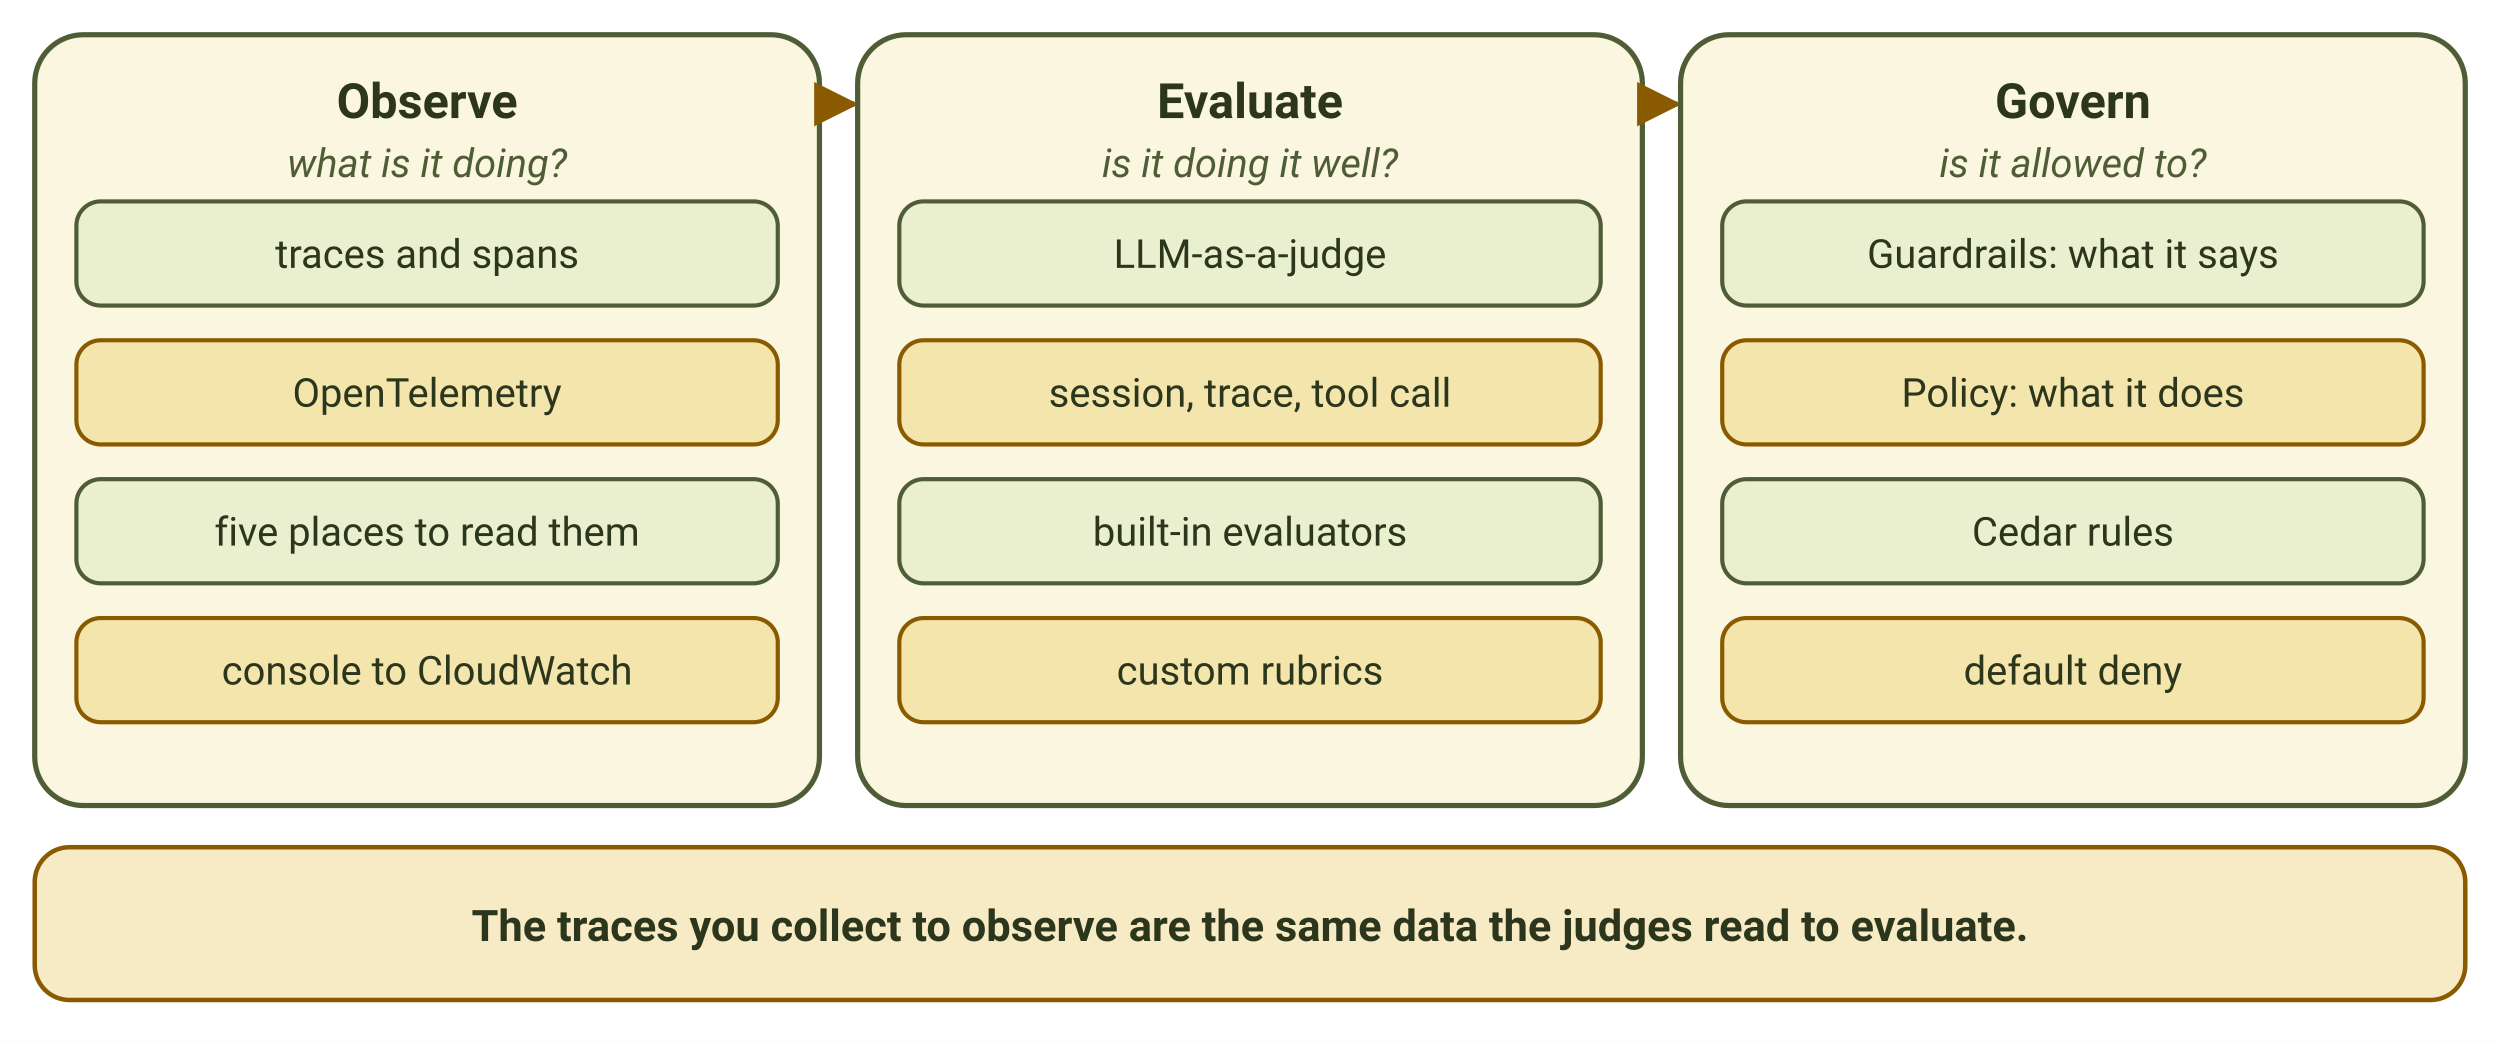
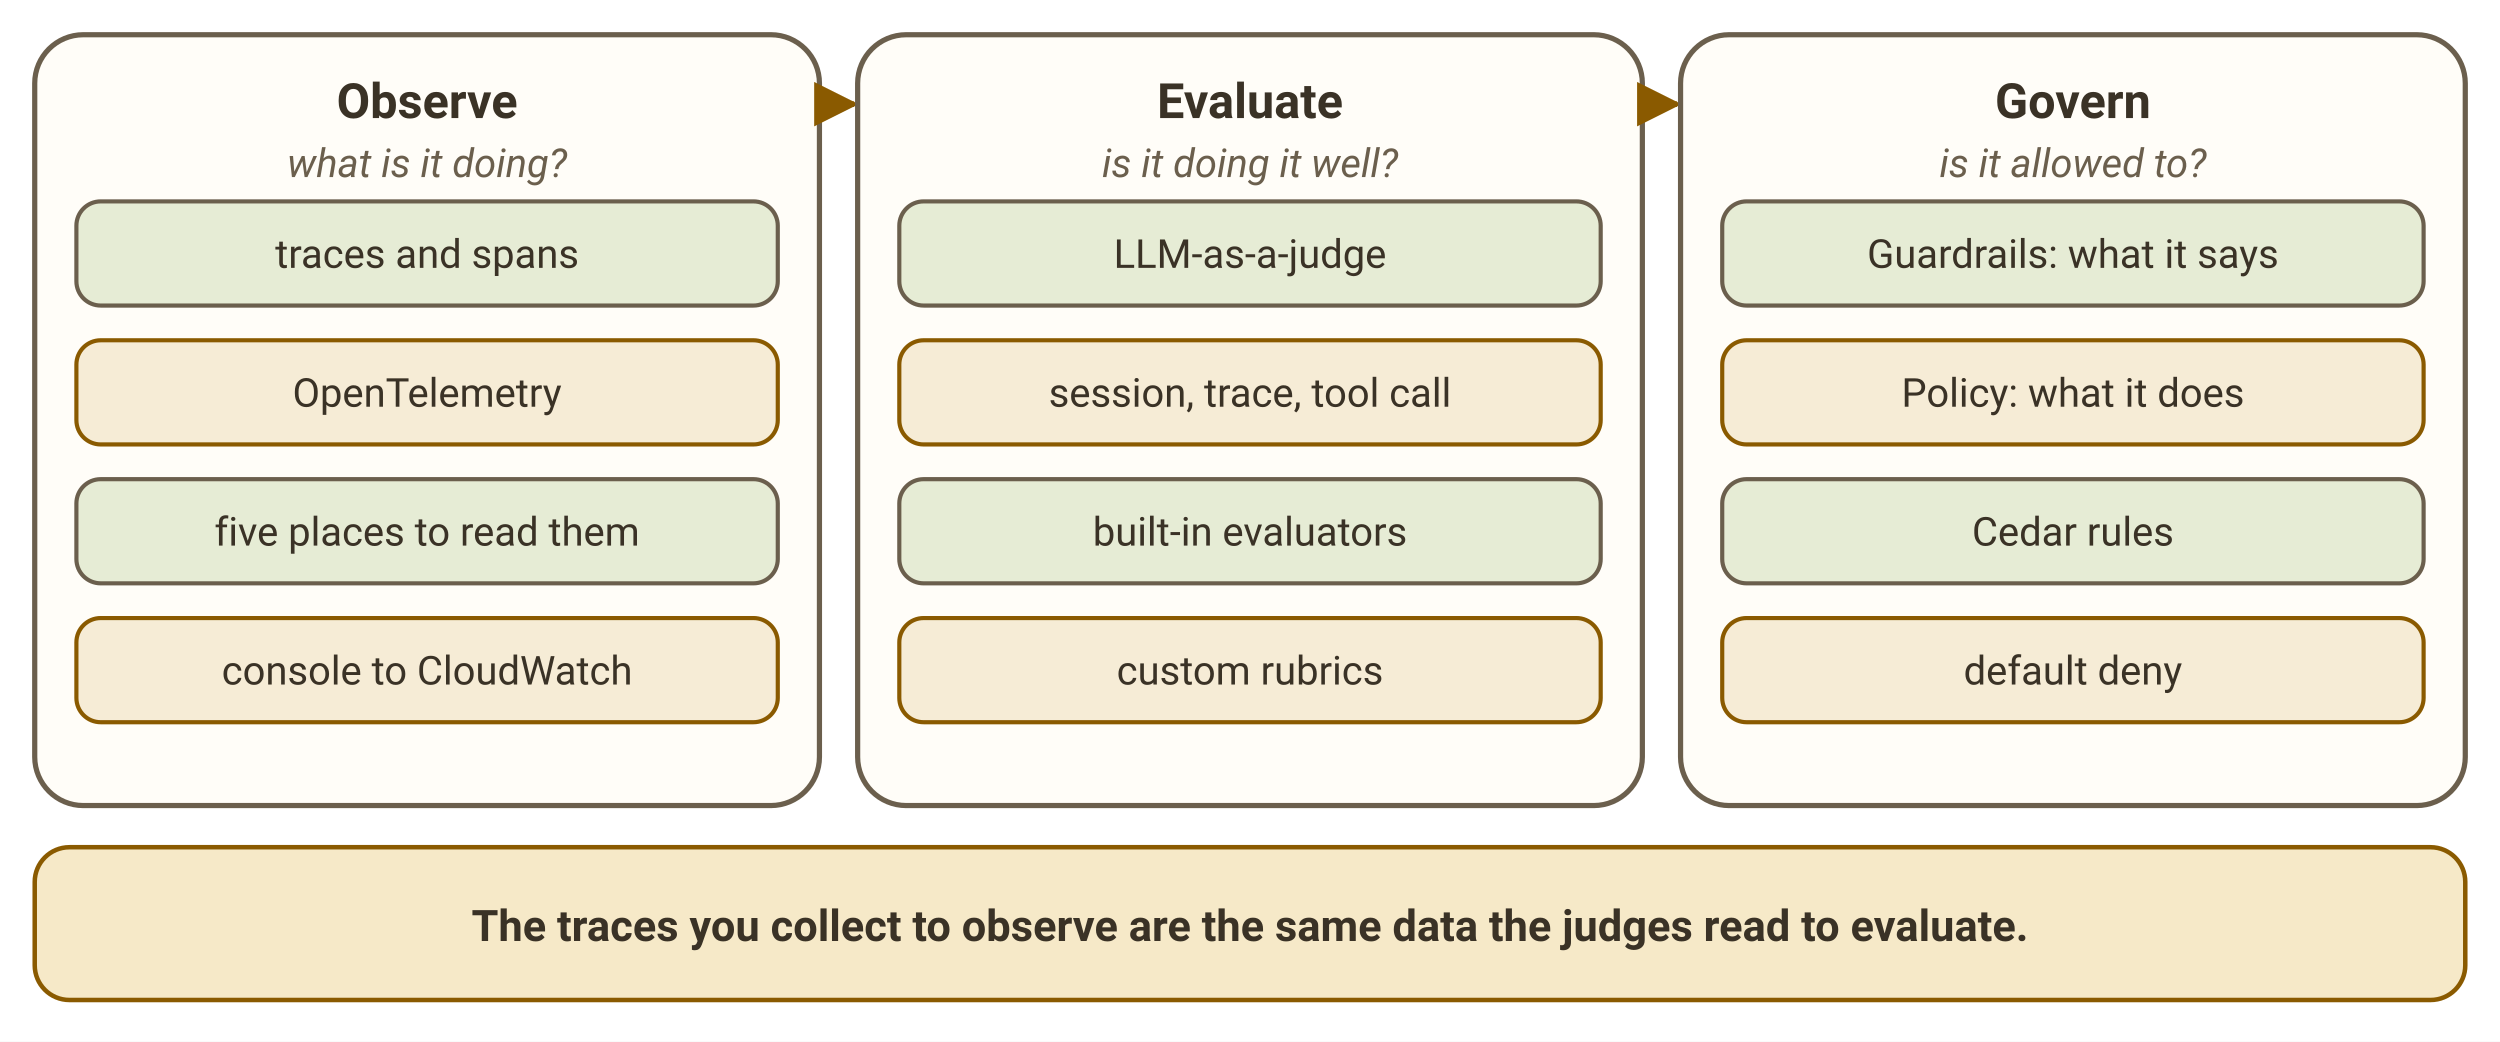
<svg xmlns="http://www.w3.org/2000/svg" viewBox="0 0 720 300" width="720" height="300" font-family="system-ui, -apple-system, 'Segoe UI', Roboto, Helvetica, Arial, sans-serif" role="img">
  <defs>
    <marker id="ah-8a5a00" viewBox="0 0 10 10" refX="9" refY="5" markerWidth="8" markerHeight="8" orient="auto-start-reverse">
      <path d="M0 0 L10 5 L0 10 z" fill="#8a5a00" />
    </marker>
  </defs>
  <rect width="720" height="300" fill="#ffffff" />
-   <rect x="10" y="10" width="226" height="222" rx="14" fill="#fbf6df" stroke="#4f5d36" stroke-width="1.5" />
-   <text x="123" y="34" font-size="14" font-weight="700" fill="#2c361c" text-anchor="middle">Observe</text>
-   <text x="123" y="51" font-size="11.5" font-weight="400" fill="#4f5d36" text-anchor="middle" font-style="italic">what is it doing?</text>
-   <rect x="22" y="58" width="202" height="30" rx="7" fill="#e9efcf" stroke="#4f5d36" stroke-width="1.2" />
-   <text x="123" y="77.14" font-size="11.5" font-weight="400" fill="#2c361c" text-anchor="middle">traces and spans</text>
-   <rect x="22" y="98" width="202" height="30" rx="7" fill="#f3e5ab" stroke="#8a5a00" stroke-width="1.2" />
-   <text x="123" y="117.14" font-size="11.5" font-weight="400" fill="#2c361c" text-anchor="middle">OpenTelemetry</text>
-   <rect x="22" y="138" width="202" height="30" rx="7" fill="#e9efcf" stroke="#4f5d36" stroke-width="1.2" />
-   <text x="123" y="157.14" font-size="11.5" font-weight="400" fill="#2c361c" text-anchor="middle">five places to read them</text>
-   <rect x="22" y="178" width="202" height="30" rx="7" fill="#f3e5ab" stroke="#8a5a00" stroke-width="1.2" />
-   <text x="123" y="197.14" font-size="11.5" font-weight="400" fill="#2c361c" text-anchor="middle">console to CloudWatch</text>
+   <rect x="10" y="10" width="226" height="222" rx="14" fill="#fffdf8" stroke="#6b5f4d" stroke-width="1.5" />
+   <text x="123" y="34" font-size="14" font-weight="700" fill="#3a3226" text-anchor="middle">Observe</text>
+   <text x="123" y="51" font-size="11.5" font-weight="400" fill="#6b5f4d" text-anchor="middle" font-style="italic">what is it doing?</text>
+   <rect x="22" y="58" width="202" height="30" rx="7" fill="#e6ecd5" stroke="#6b5f4d" stroke-width="1.2" />
+   <text x="123" y="77.14" font-size="11.5" font-weight="400" fill="#3a3226" text-anchor="middle">traces and spans</text>
+   <rect x="22" y="98" width="202" height="30" rx="7" fill="#f6ecd6" stroke="#8a5a00" stroke-width="1.2" />
+   <text x="123" y="117.14" font-size="11.5" font-weight="400" fill="#3a3226" text-anchor="middle">OpenTelemetry</text>
+   <rect x="22" y="138" width="202" height="30" rx="7" fill="#e6ecd5" stroke="#6b5f4d" stroke-width="1.2" />
+   <text x="123" y="157.14" font-size="11.5" font-weight="400" fill="#3a3226" text-anchor="middle">five places to read them</text>
+   <rect x="22" y="178" width="202" height="30" rx="7" fill="#f6ecd6" stroke="#8a5a00" stroke-width="1.2" />
+   <text x="123" y="197.14" font-size="11.5" font-weight="400" fill="#3a3226" text-anchor="middle">console to CloudWatch</text>
  <line x1="237" y1="30" x2="246" y2="30" stroke="#8a5a00" stroke-width="1.6" marker-end="url(#ah-8a5a00)" />
-   <rect x="247" y="10" width="226" height="222" rx="14" fill="#fbf6df" stroke="#4f5d36" stroke-width="1.5" />
-   <text x="360" y="34" font-size="14" font-weight="700" fill="#2c361c" text-anchor="middle">Evaluate</text>
-   <text x="360" y="51" font-size="11.5" font-weight="400" fill="#4f5d36" text-anchor="middle" font-style="italic">is it doing it well?</text>
-   <rect x="259" y="58" width="202" height="30" rx="7" fill="#e9efcf" stroke="#4f5d36" stroke-width="1.2" />
-   <text x="360" y="77.14" font-size="11.5" font-weight="400" fill="#2c361c" text-anchor="middle">LLM-as-a-judge</text>
-   <rect x="259" y="98" width="202" height="30" rx="7" fill="#f3e5ab" stroke="#8a5a00" stroke-width="1.2" />
-   <text x="360" y="117.14" font-size="11.5" font-weight="400" fill="#2c361c" text-anchor="middle">session, trace, tool call</text>
-   <rect x="259" y="138" width="202" height="30" rx="7" fill="#e9efcf" stroke="#4f5d36" stroke-width="1.2" />
-   <text x="360" y="157.14" font-size="11.5" font-weight="400" fill="#2c361c" text-anchor="middle">built-in evaluators</text>
-   <rect x="259" y="178" width="202" height="30" rx="7" fill="#f3e5ab" stroke="#8a5a00" stroke-width="1.2" />
-   <text x="360" y="197.14" font-size="11.5" font-weight="400" fill="#2c361c" text-anchor="middle">custom rubrics</text>
+   <rect x="247" y="10" width="226" height="222" rx="14" fill="#fffdf8" stroke="#6b5f4d" stroke-width="1.5" />
+   <text x="360" y="34" font-size="14" font-weight="700" fill="#3a3226" text-anchor="middle">Evaluate</text>
+   <text x="360" y="51" font-size="11.5" font-weight="400" fill="#6b5f4d" text-anchor="middle" font-style="italic">is it doing it well?</text>
+   <rect x="259" y="58" width="202" height="30" rx="7" fill="#e6ecd5" stroke="#6b5f4d" stroke-width="1.2" />
+   <text x="360" y="77.14" font-size="11.5" font-weight="400" fill="#3a3226" text-anchor="middle">LLM-as-a-judge</text>
+   <rect x="259" y="98" width="202" height="30" rx="7" fill="#f6ecd6" stroke="#8a5a00" stroke-width="1.2" />
+   <text x="360" y="117.14" font-size="11.5" font-weight="400" fill="#3a3226" text-anchor="middle">session, trace, tool call</text>
+   <rect x="259" y="138" width="202" height="30" rx="7" fill="#e6ecd5" stroke="#6b5f4d" stroke-width="1.2" />
+   <text x="360" y="157.14" font-size="11.5" font-weight="400" fill="#3a3226" text-anchor="middle">built-in evaluators</text>
+   <rect x="259" y="178" width="202" height="30" rx="7" fill="#f6ecd6" stroke="#8a5a00" stroke-width="1.2" />
+   <text x="360" y="197.14" font-size="11.5" font-weight="400" fill="#3a3226" text-anchor="middle">custom rubrics</text>
  <line x1="474" y1="30" x2="483" y2="30" stroke="#8a5a00" stroke-width="1.6" marker-end="url(#ah-8a5a00)" />
-   <rect x="484" y="10" width="226" height="222" rx="14" fill="#fbf6df" stroke="#4f5d36" stroke-width="1.5" />
-   <text x="597" y="34" font-size="14" font-weight="700" fill="#2c361c" text-anchor="middle">Govern</text>
-   <text x="597" y="51" font-size="11.5" font-weight="400" fill="#4f5d36" text-anchor="middle" font-style="italic">is it allowed to?</text>
-   <rect x="496" y="58" width="202" height="30" rx="7" fill="#e9efcf" stroke="#4f5d36" stroke-width="1.2" />
-   <text x="597" y="77.14" font-size="11.5" font-weight="400" fill="#2c361c" text-anchor="middle">Guardrails: what it says</text>
-   <rect x="496" y="98" width="202" height="30" rx="7" fill="#f3e5ab" stroke="#8a5a00" stroke-width="1.2" />
-   <text x="597" y="117.14" font-size="11.5" font-weight="400" fill="#2c361c" text-anchor="middle">Policy: what it does</text>
-   <rect x="496" y="138" width="202" height="30" rx="7" fill="#e9efcf" stroke="#4f5d36" stroke-width="1.2" />
-   <text x="597" y="157.14" font-size="11.5" font-weight="400" fill="#2c361c" text-anchor="middle">Cedar rules</text>
-   <rect x="496" y="178" width="202" height="30" rx="7" fill="#f3e5ab" stroke="#8a5a00" stroke-width="1.2" />
-   <text x="597" y="197.14" font-size="11.5" font-weight="400" fill="#2c361c" text-anchor="middle">default deny</text>
-   <rect x="10" y="244" width="700" height="44" rx="10" fill="#f6ebc4" stroke="#8a5a00" stroke-width="1.3" />
-   <text x="360" y="271" font-size="12.5" font-weight="700" fill="#2c361c" text-anchor="middle">The traces you collect to observe are the same data the judges read to evaluate.</text>
+   <rect x="484" y="10" width="226" height="222" rx="14" fill="#fffdf8" stroke="#6b5f4d" stroke-width="1.5" />
+   <text x="597" y="34" font-size="14" font-weight="700" fill="#3a3226" text-anchor="middle">Govern</text>
+   <text x="597" y="51" font-size="11.5" font-weight="400" fill="#6b5f4d" text-anchor="middle" font-style="italic">is it allowed to?</text>
+   <rect x="496" y="58" width="202" height="30" rx="7" fill="#e6ecd5" stroke="#6b5f4d" stroke-width="1.2" />
+   <text x="597" y="77.14" font-size="11.5" font-weight="400" fill="#3a3226" text-anchor="middle">Guardrails: what it says</text>
+   <rect x="496" y="98" width="202" height="30" rx="7" fill="#f6ecd6" stroke="#8a5a00" stroke-width="1.2" />
+   <text x="597" y="117.14" font-size="11.5" font-weight="400" fill="#3a3226" text-anchor="middle">Policy: what it does</text>
+   <rect x="496" y="138" width="202" height="30" rx="7" fill="#e6ecd5" stroke="#6b5f4d" stroke-width="1.2" />
+   <text x="597" y="157.14" font-size="11.5" font-weight="400" fill="#3a3226" text-anchor="middle">Cedar rules</text>
+   <rect x="496" y="178" width="202" height="30" rx="7" fill="#f6ecd6" stroke="#8a5a00" stroke-width="1.2" />
+   <text x="597" y="197.14" font-size="11.5" font-weight="400" fill="#3a3226" text-anchor="middle">default deny</text>
+   <rect x="10" y="244" width="700" height="44" rx="10" fill="#f6e9c8" stroke="#8a5a00" stroke-width="1.3" />
+   <text x="360" y="271" font-size="12.5" font-weight="700" fill="#3a3226" text-anchor="middle">The traces you collect to observe are the same data the judges read to evaluate.</text>
</svg>
